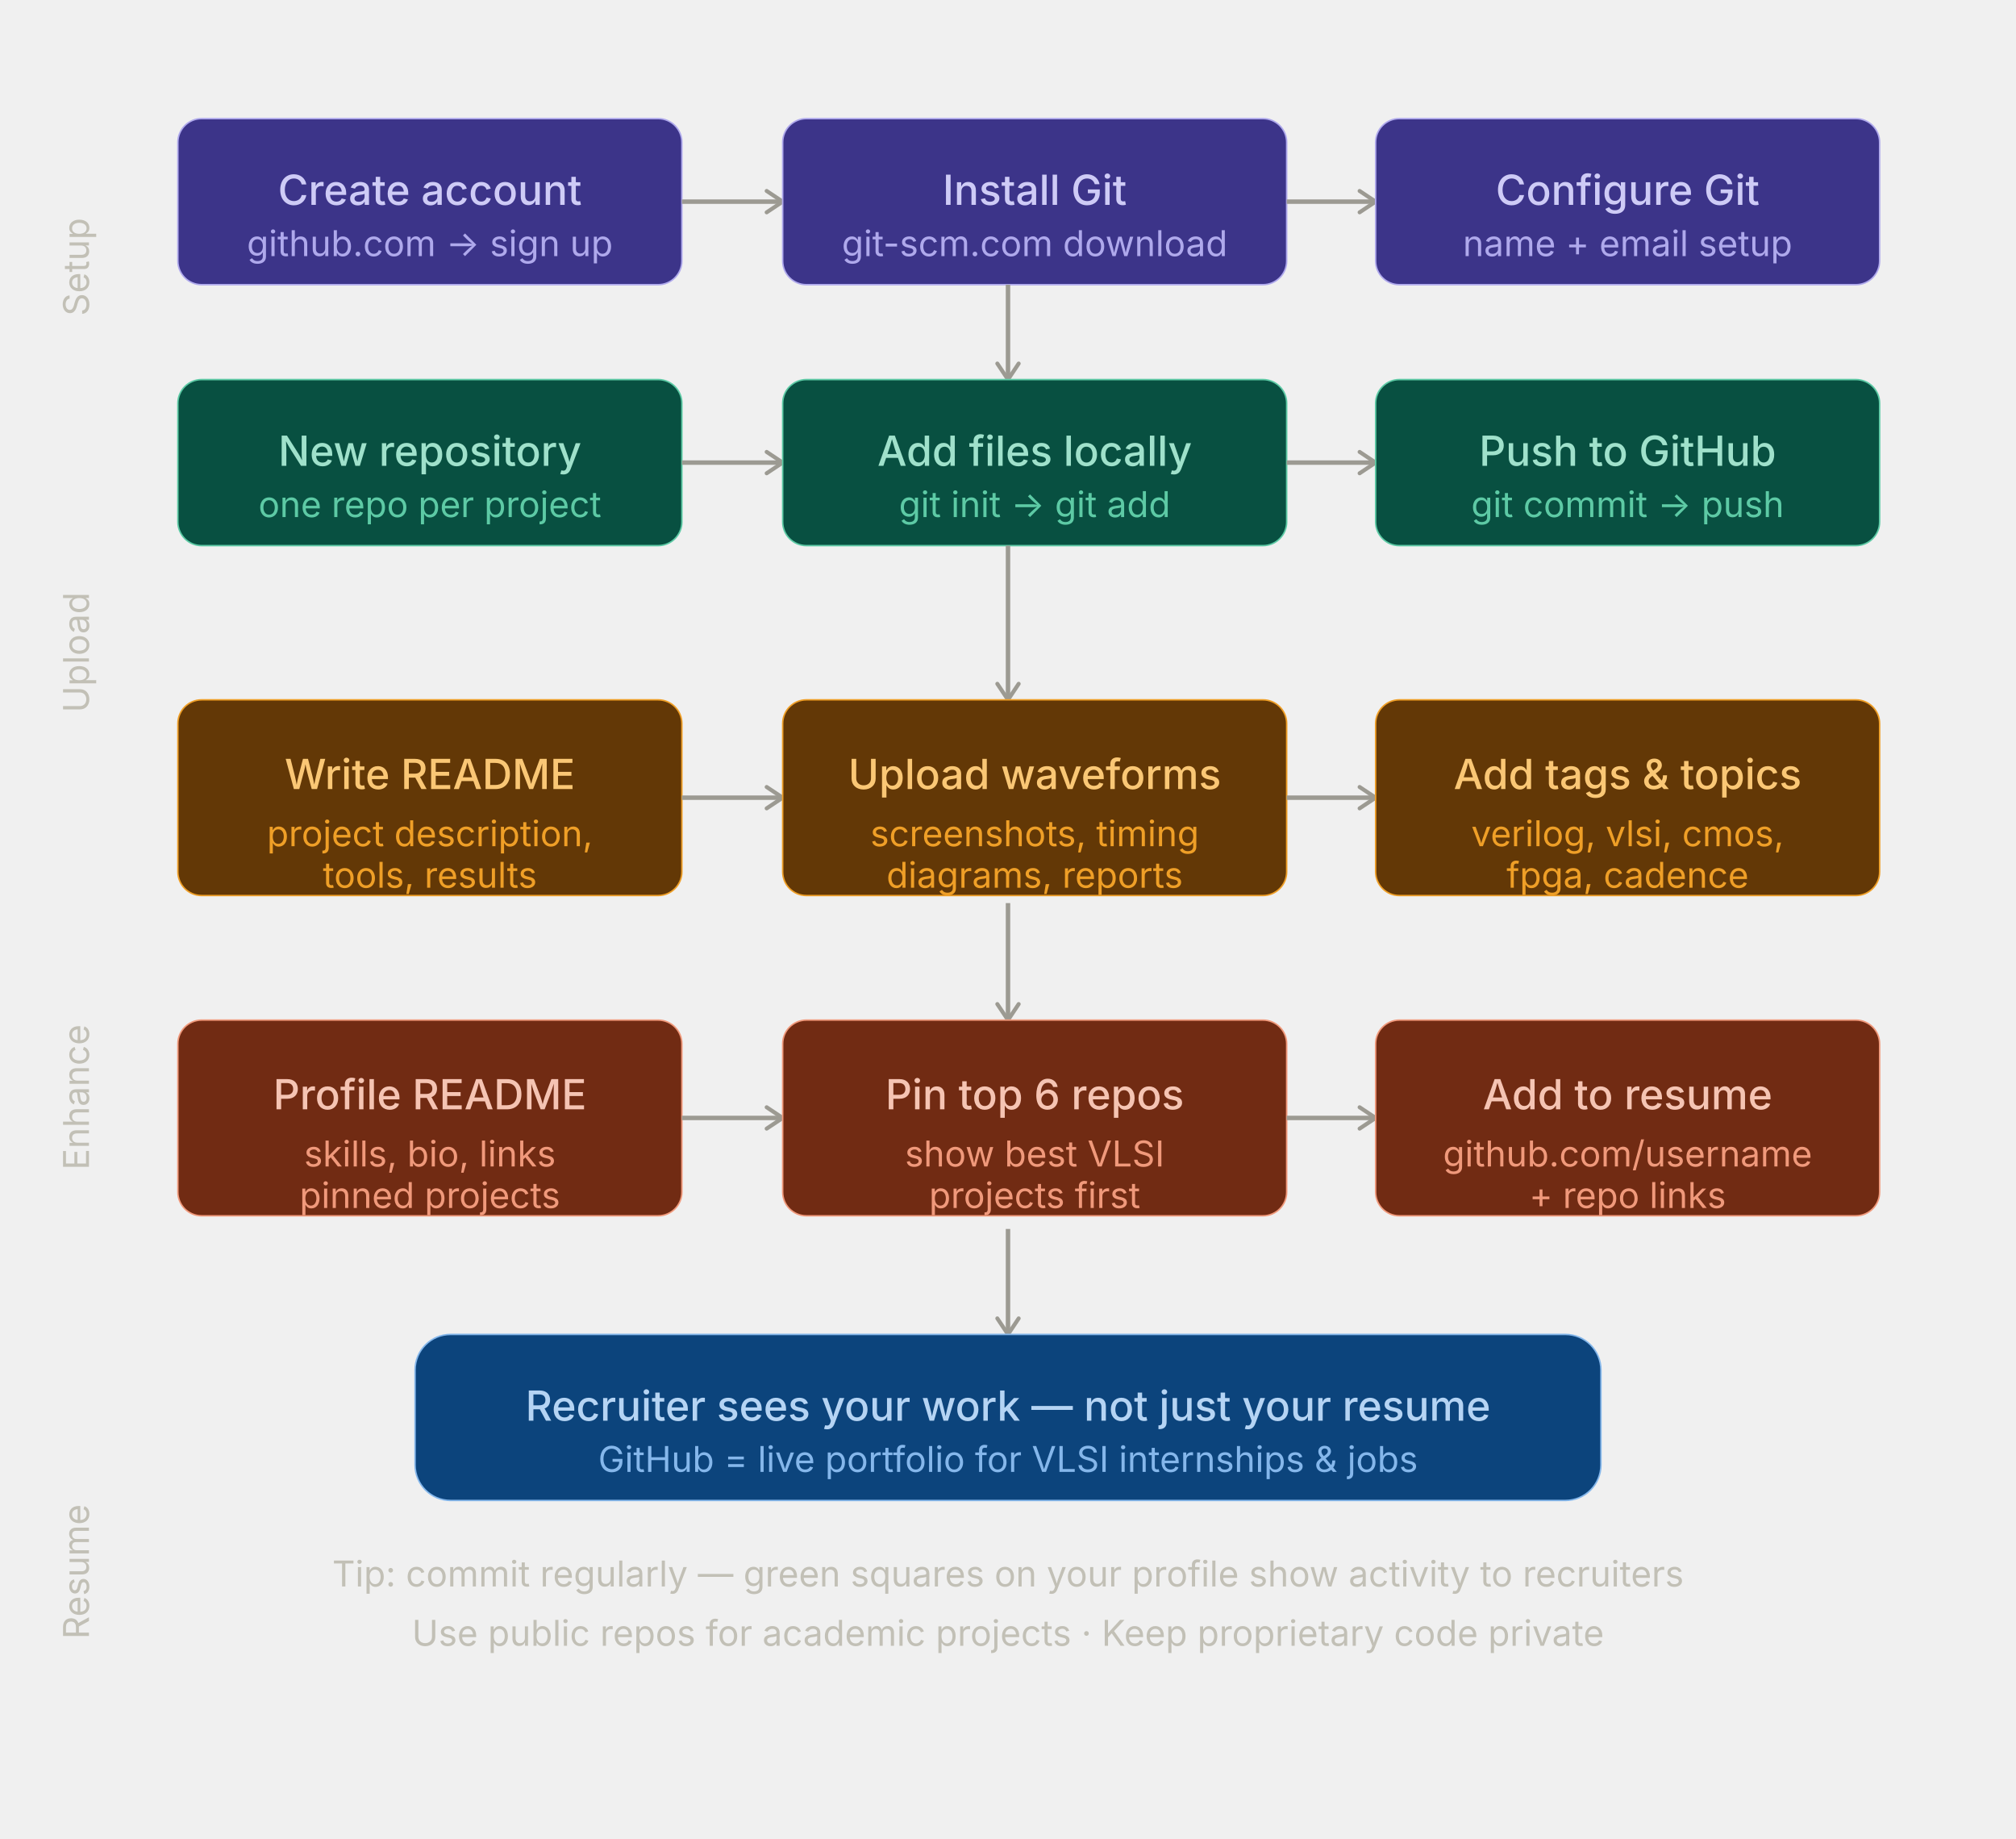
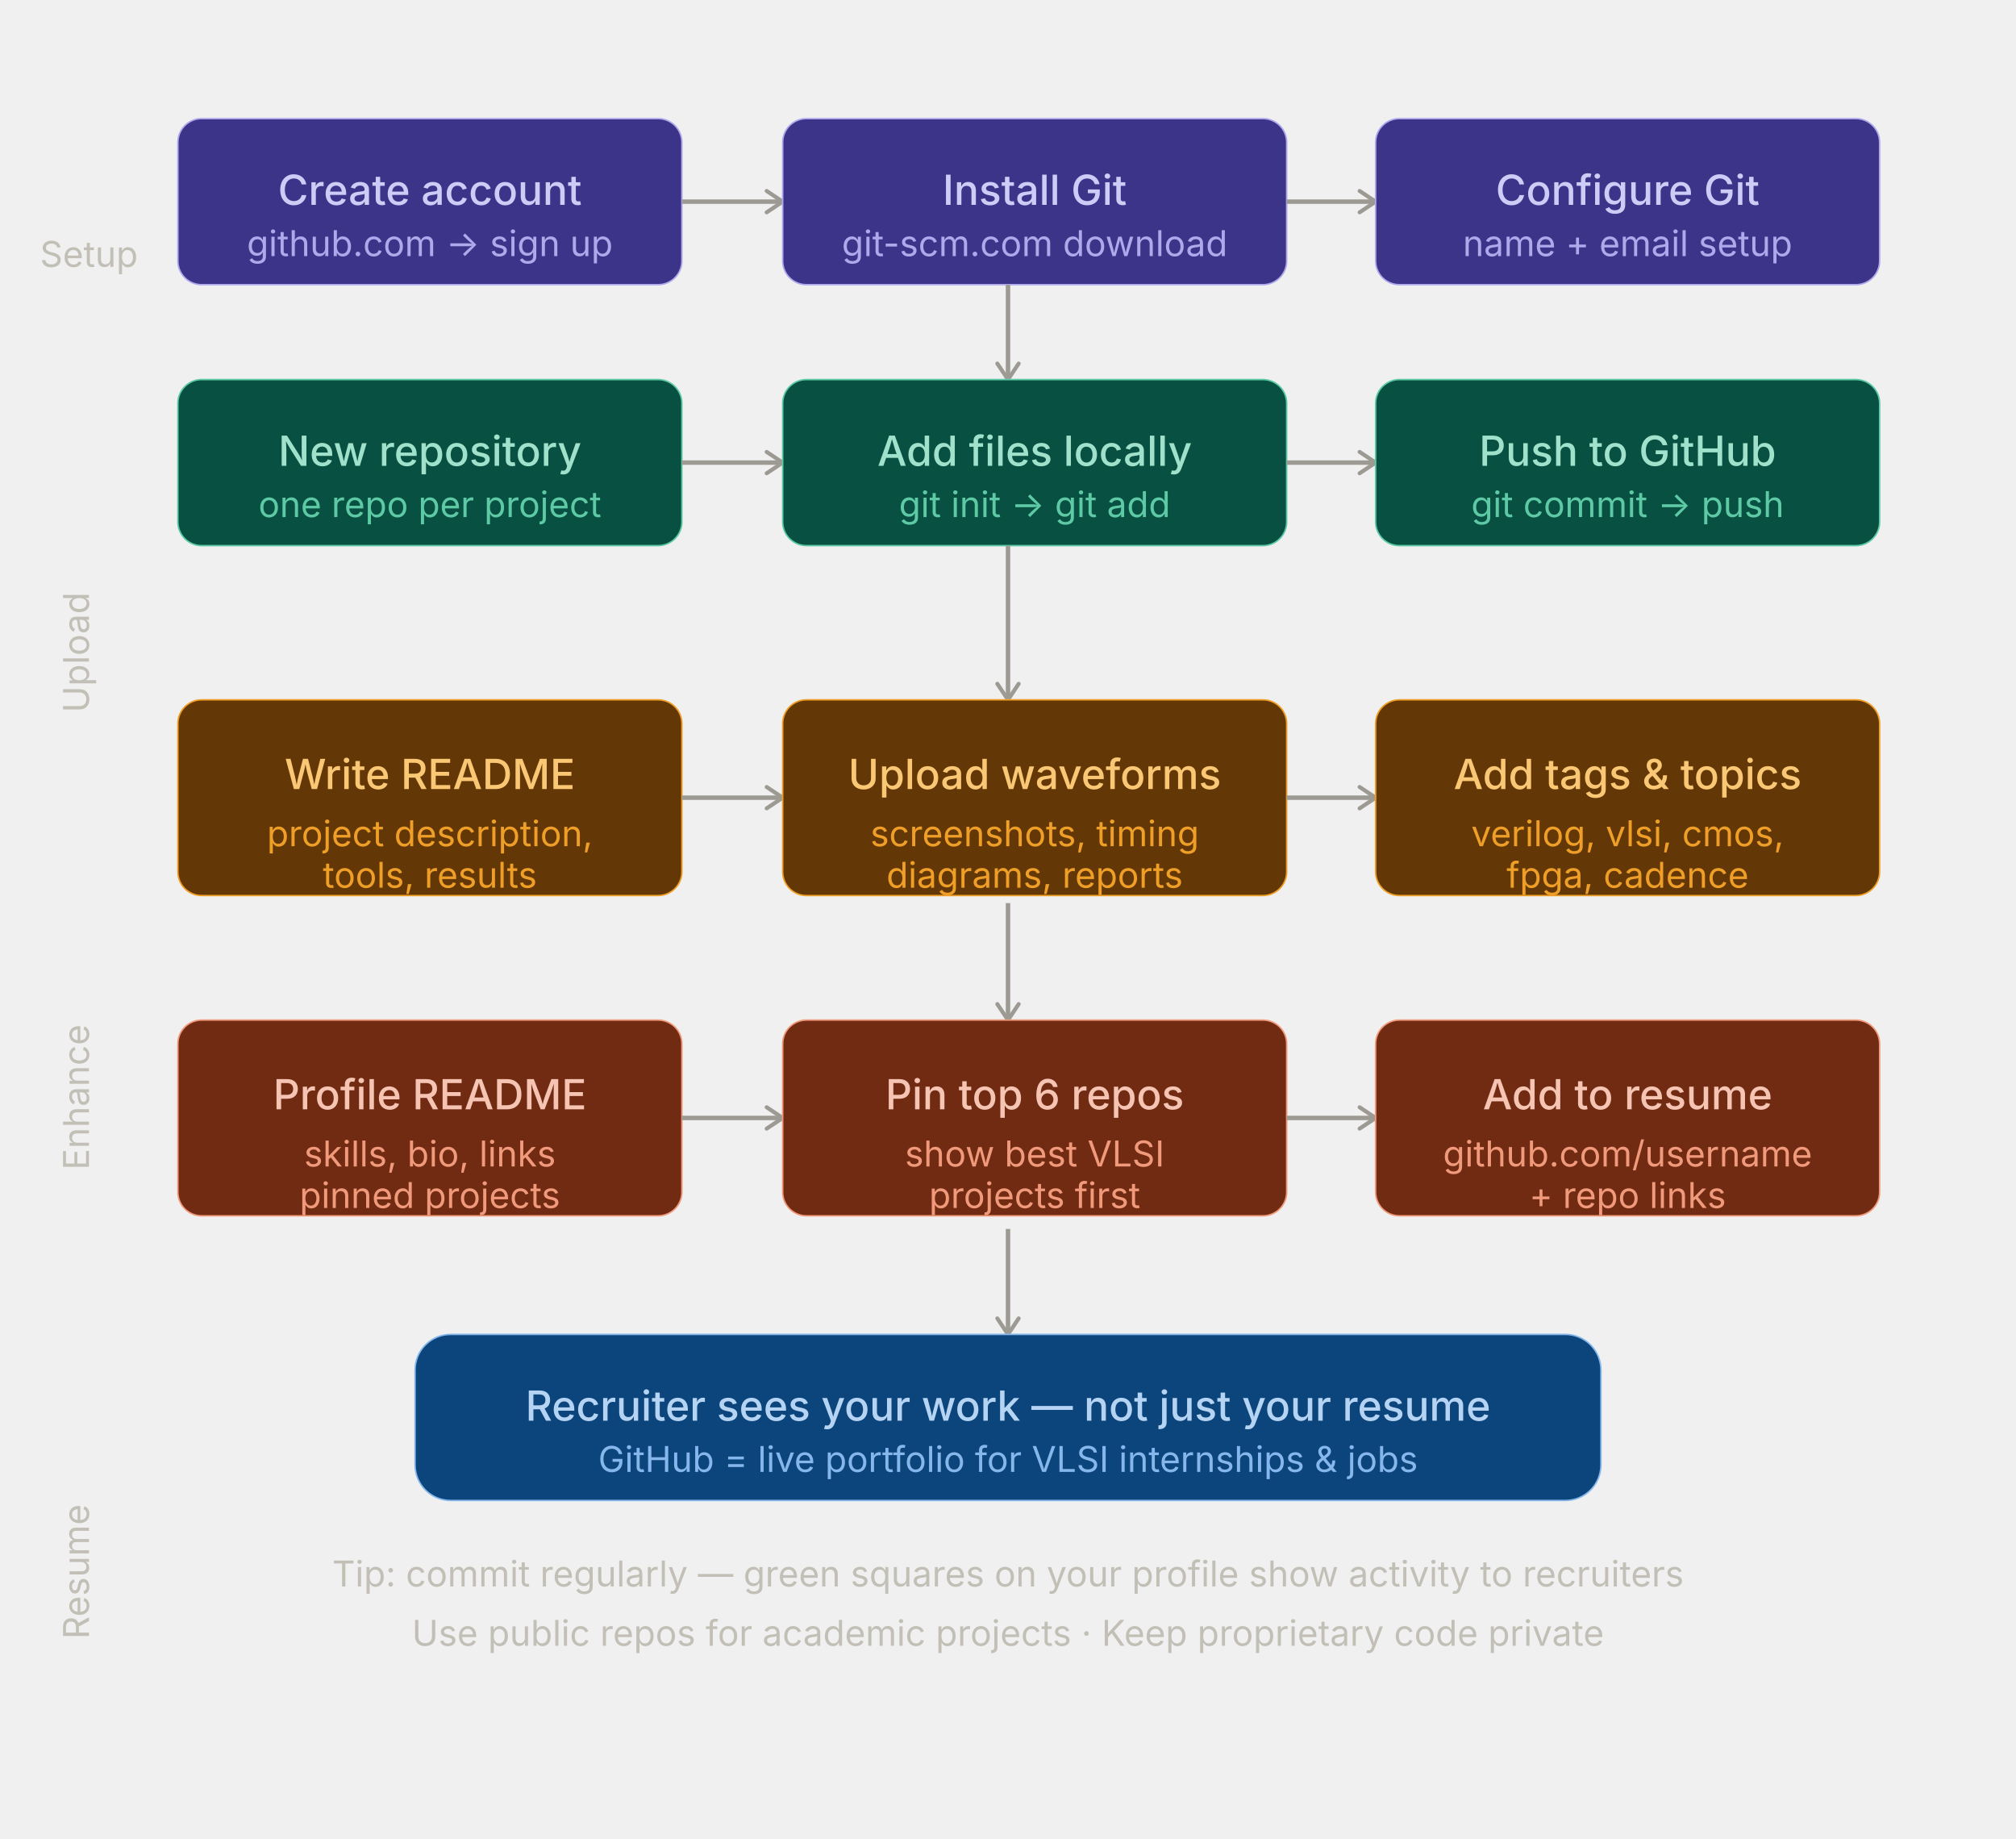
<svg xmlns="http://www.w3.org/2000/svg" width="100%" viewBox="0 0 680 620">
  <defs>
    <marker id="arrow" viewBox="0 0 10 10" refX="8" refY="5" markerWidth="6" markerHeight="6" orient="auto-start-reverse">
      <path d="M2 1L8 5L2 9" fill="none" stroke="context-stroke" stroke-width="1.5" stroke-linecap="round" stroke-linejoin="round" />
    </marker>
    <mask id="imagine-text-gaps-oapm76" maskUnits="userSpaceOnUse">
      <rect x="0" y="0" width="680" height="620" fill="white" />
      <rect x="9.37" y="75.722" width="41.512" height="19.111" fill="black" rx="2" />
      <rect x="6.009" y="205.722" width="47.982" height="19.111" fill="black" rx="2" />
      <rect x="1.366" y="355.722" width="57.269" height="19.111" fill="black" rx="2" />
      <rect x="3.239" y="515.722" width="53.522" height="19.111" fill="black" rx="2" />
      <rect x="89.472" y="53.028" width="111.055" height="21.945" fill="black" rx="2" />
      <rect x="82.003" y="72.444" width="126.245" height="19.111" fill="black" rx="2" />
      <rect x="313.046" y="53.028" width="71.908" height="21.945" fill="black" rx="2" />
      <rect x="281.69" y="72.444" width="134.619" height="19.111" fill="black" rx="2" />
      <rect x="499.478" y="53.028" width="99.045" height="21.945" fill="black" rx="2" />
      <rect x="490.608" y="72.444" width="117.037" height="19.111" fill="black" rx="2" />
      <rect x="89.362" y="141.028" width="112" height="21.945" fill="black" rx="2" />
      <rect x="83.499" y="160.444" width="123.003" height="21" fill="black" rx="2" />
      <rect x="292.622" y="141.028" width="113.479" height="21.945" fill="black" rx="2" />
      <rect x="300.343" y="160.444" width="97.313" height="19.111" fill="black" rx="2" />
      <rect x="494.559" y="141.028" width="108.883" height="21.945" fill="black" rx="2" />
      <rect x="493.614" y="160.444" width="110.772" height="19.111" fill="black" rx="2" />
      <rect x="90.196" y="250.028" width="109.607" height="21.945" fill="black" rx="2" />
      <rect x="85.695" y="271.444" width="118.611" height="21" fill="black" rx="2" />
      <rect x="104.678" y="285.444" width="80.644" height="19.111" fill="black" rx="2" />
      <rect x="283.493" y="250.028" width="131.613" height="21.945" fill="black" rx="2" />
      <rect x="289.608" y="271.444" width="118.784" height="19.111" fill="black" rx="2" />
      <rect x="295.424" y="285.444" width="107.152" height="19.111" fill="black" rx="2" />
      <rect x="486.751" y="250.028" width="125.096" height="21.945" fill="black" rx="2" />
      <rect x="494.755" y="271.444" width="108.489" height="19.111" fill="black" rx="2" />
      <rect x="505.506" y="285.444" width="86.988" height="19.111" fill="black" rx="2" />
      <rect x="86.694" y="358.028" width="116.612" height="21.945" fill="black" rx="2" />
      <rect x="99.987" y="379.444" width="90.025" height="19.111" fill="black" rx="2" />
      <rect x="96.642" y="393.444" width="96.715" height="21" fill="black" rx="2" />
      <rect x="295.723" y="358.028" width="107.152" height="21.945" fill="black" rx="2" />
      <rect x="301.933" y="379.444" width="94.134" height="19.111" fill="black" rx="2" />
      <rect x="308.434" y="393.444" width="81.132" height="21" fill="black" rx="2" />
      <rect x="496.321" y="358.028" width="105.987" height="21.945" fill="black" rx="2" />
      <rect x="483.532" y="379.444" width="130.936" height="19.111" fill="black" rx="2" />
      <rect x="512.527" y="393.444" width="72.947" height="19.111" fill="black" rx="2" />
      <rect x="174.987" y="463.028" width="330.656" height="21.945" fill="black" rx="2" />
      <rect x="198.614" y="482.444" width="282.772" height="21" fill="black" rx="2" />
      <rect x="110.725" y="520.722" width="458.55" height="19.111" fill="black" rx="2" />
      <rect x="138.138" y="540.722" width="403.725" height="21" fill="black" rx="2" />
    </mask>
  </defs>
-   <text x="30" y="90" text-anchor="middle" transform="rotate(-90,30,90)" style="fill:rgb(194, 192, 182);stroke:none;color:rgb(251, 251, 254);stroke-width:1px;stroke-linecap:butt;stroke-linejoin:miter;opacity:1;font-family:&quot;Anthropic Sans&quot;, -apple-system, BlinkMacSystemFont, &quot;Segoe UI&quot;, sans-serif;font-size:12px;font-weight:400;text-anchor:middle;dominant-baseline:auto">Setup</text>
+   <text x="30" y="90" text-anchor="middle" transform=";rotate(-90,30,90)" style="fill:rgb(194, 192, 182);stroke:none;color:rgb(251, 251, 254);stroke-width:1px;stroke-linecap:butt;stroke-linejoin:miter;opacity:1;font-family:&quot;Anthropic Sans&quot;, -apple-system, BlinkMacSystemFont, &quot;Segoe UI&quot;, sans-serif;font-size:12px;font-weight:400;text-anchor:middle;dominant-baseline:auto">Setup</text>
  <text x="30" y="220" text-anchor="middle" transform="rotate(-90,30,220)" style="fill:rgb(194, 192, 182);stroke:none;color:rgb(251, 251, 254);stroke-width:1px;stroke-linecap:butt;stroke-linejoin:miter;opacity:1;font-family:&quot;Anthropic Sans&quot;, -apple-system, BlinkMacSystemFont, &quot;Segoe UI&quot;, sans-serif;font-size:12px;font-weight:400;text-anchor:middle;dominant-baseline:auto">Upload</text>
  <text x="30" y="370" text-anchor="middle" transform="rotate(-90,30,370)" style="fill:rgb(194, 192, 182);stroke:none;color:rgb(251, 251, 254);stroke-width:1px;stroke-linecap:butt;stroke-linejoin:miter;opacity:1;font-family:&quot;Anthropic Sans&quot;, -apple-system, BlinkMacSystemFont, &quot;Segoe UI&quot;, sans-serif;font-size:12px;font-weight:400;text-anchor:middle;dominant-baseline:auto">Enhance</text>
  <text x="30" y="530" text-anchor="middle" transform="rotate(-90,30,530)" style="fill:rgb(194, 192, 182);stroke:none;color:rgb(251, 251, 254);stroke-width:1px;stroke-linecap:butt;stroke-linejoin:miter;opacity:1;font-family:&quot;Anthropic Sans&quot;, -apple-system, BlinkMacSystemFont, &quot;Segoe UI&quot;, sans-serif;font-size:12px;font-weight:400;text-anchor:middle;dominant-baseline:auto">Resume</text>
  <g style="fill:rgb(0, 0, 0);stroke:none;color:rgb(251, 251, 254);stroke-width:1px;stroke-linecap:butt;stroke-linejoin:miter;opacity:1;font-family:&quot;Anthropic Sans&quot;, -apple-system, BlinkMacSystemFont, &quot;Segoe UI&quot;, sans-serif;font-size:16px;font-weight:400;text-anchor:start;dominant-baseline:auto">
    <rect x="60" y="40" width="170" height="56" rx="8" stroke-width="0.5" style="fill:rgb(60, 52, 137);stroke:rgb(175, 169, 236);color:rgb(251, 251, 254);stroke-width:0.5px;stroke-linecap:butt;stroke-linejoin:miter;opacity:1;font-family:&quot;Anthropic Sans&quot;, -apple-system, BlinkMacSystemFont, &quot;Segoe UI&quot;, sans-serif;font-size:16px;font-weight:400;text-anchor:start;dominant-baseline:auto" />
    <text x="145" y="64" text-anchor="middle" dominant-baseline="central" style="fill:rgb(206, 203, 246);stroke:none;color:rgb(251, 251, 254);stroke-width:1px;stroke-linecap:butt;stroke-linejoin:miter;opacity:1;font-family:&quot;Anthropic Sans&quot;, -apple-system, BlinkMacSystemFont, &quot;Segoe UI&quot;, sans-serif;font-size:14px;font-weight:500;text-anchor:middle;dominant-baseline:central">Create account</text>
    <text x="145" y="82" text-anchor="middle" dominant-baseline="central" style="fill:rgb(175, 169, 236);stroke:none;color:rgb(251, 251, 254);stroke-width:1px;stroke-linecap:butt;stroke-linejoin:miter;opacity:1;font-family:&quot;Anthropic Sans&quot;, -apple-system, BlinkMacSystemFont, &quot;Segoe UI&quot;, sans-serif;font-size:12px;font-weight:400;text-anchor:middle;dominant-baseline:central">github.com → sign up</text>
  </g>
  <line x1="230" y1="68" x2="264" y2="68" marker-end="url(#arrow)" style="fill:none;stroke:rgb(156, 154, 146);color:rgb(251, 251, 254);stroke-width:1.5px;stroke-linecap:butt;stroke-linejoin:miter;opacity:1;font-family:&quot;Anthropic Sans&quot;, -apple-system, BlinkMacSystemFont, &quot;Segoe UI&quot;, sans-serif;font-size:16px;font-weight:400;text-anchor:start;dominant-baseline:auto" />
  <g style="fill:rgb(0, 0, 0);stroke:none;color:rgb(251, 251, 254);stroke-width:1px;stroke-linecap:butt;stroke-linejoin:miter;opacity:1;font-family:&quot;Anthropic Sans&quot;, -apple-system, BlinkMacSystemFont, &quot;Segoe UI&quot;, sans-serif;font-size:16px;font-weight:400;text-anchor:start;dominant-baseline:auto">
    <rect x="264" y="40" width="170" height="56" rx="8" stroke-width="0.5" style="fill:rgb(60, 52, 137);stroke:rgb(175, 169, 236);color:rgb(251, 251, 254);stroke-width:0.5px;stroke-linecap:butt;stroke-linejoin:miter;opacity:1;font-family:&quot;Anthropic Sans&quot;, -apple-system, BlinkMacSystemFont, &quot;Segoe UI&quot;, sans-serif;font-size:16px;font-weight:400;text-anchor:start;dominant-baseline:auto" />
    <text x="349" y="64" text-anchor="middle" dominant-baseline="central" style="fill:rgb(206, 203, 246);stroke:none;color:rgb(251, 251, 254);stroke-width:1px;stroke-linecap:butt;stroke-linejoin:miter;opacity:1;font-family:&quot;Anthropic Sans&quot;, -apple-system, BlinkMacSystemFont, &quot;Segoe UI&quot;, sans-serif;font-size:14px;font-weight:500;text-anchor:middle;dominant-baseline:central">Install Git</text>
    <text x="349" y="82" text-anchor="middle" dominant-baseline="central" style="fill:rgb(175, 169, 236);stroke:none;color:rgb(251, 251, 254);stroke-width:1px;stroke-linecap:butt;stroke-linejoin:miter;opacity:1;font-family:&quot;Anthropic Sans&quot;, -apple-system, BlinkMacSystemFont, &quot;Segoe UI&quot;, sans-serif;font-size:12px;font-weight:400;text-anchor:middle;dominant-baseline:central">git-scm.com download</text>
  </g>
  <line x1="434" y1="68" x2="464" y2="68" marker-end="url(#arrow)" style="fill:none;stroke:rgb(156, 154, 146);color:rgb(251, 251, 254);stroke-width:1.5px;stroke-linecap:butt;stroke-linejoin:miter;opacity:1;font-family:&quot;Anthropic Sans&quot;, -apple-system, BlinkMacSystemFont, &quot;Segoe UI&quot;, sans-serif;font-size:16px;font-weight:400;text-anchor:start;dominant-baseline:auto" />
  <g style="fill:rgb(0, 0, 0);stroke:none;color:rgb(251, 251, 254);stroke-width:1px;stroke-linecap:butt;stroke-linejoin:miter;opacity:1;font-family:&quot;Anthropic Sans&quot;, -apple-system, BlinkMacSystemFont, &quot;Segoe UI&quot;, sans-serif;font-size:16px;font-weight:400;text-anchor:start;dominant-baseline:auto">
    <rect x="464" y="40" width="170" height="56" rx="8" stroke-width="0.5" style="fill:rgb(60, 52, 137);stroke:rgb(175, 169, 236);color:rgb(251, 251, 254);stroke-width:0.5px;stroke-linecap:butt;stroke-linejoin:miter;opacity:1;font-family:&quot;Anthropic Sans&quot;, -apple-system, BlinkMacSystemFont, &quot;Segoe UI&quot;, sans-serif;font-size:16px;font-weight:400;text-anchor:start;dominant-baseline:auto" />
    <text x="549" y="64" text-anchor="middle" dominant-baseline="central" style="fill:rgb(206, 203, 246);stroke:none;color:rgb(251, 251, 254);stroke-width:1px;stroke-linecap:butt;stroke-linejoin:miter;opacity:1;font-family:&quot;Anthropic Sans&quot;, -apple-system, BlinkMacSystemFont, &quot;Segoe UI&quot;, sans-serif;font-size:14px;font-weight:500;text-anchor:middle;dominant-baseline:central">Configure Git</text>
    <text x="549" y="82" text-anchor="middle" dominant-baseline="central" style="fill:rgb(175, 169, 236);stroke:none;color:rgb(251, 251, 254);stroke-width:1px;stroke-linecap:butt;stroke-linejoin:miter;opacity:1;font-family:&quot;Anthropic Sans&quot;, -apple-system, BlinkMacSystemFont, &quot;Segoe UI&quot;, sans-serif;font-size:12px;font-weight:400;text-anchor:middle;dominant-baseline:central">name + email setup</text>
  </g>
  <line x1="340" y1="96" x2="340" y2="128" marker-end="url(#arrow)" style="fill:none;stroke:rgb(156, 154, 146);color:rgb(251, 251, 254);stroke-width:1.5px;stroke-linecap:butt;stroke-linejoin:miter;opacity:1;font-family:&quot;Anthropic Sans&quot;, -apple-system, BlinkMacSystemFont, &quot;Segoe UI&quot;, sans-serif;font-size:16px;font-weight:400;text-anchor:start;dominant-baseline:auto" />
  <g style="fill:rgb(0, 0, 0);stroke:none;color:rgb(251, 251, 254);stroke-width:1px;stroke-linecap:butt;stroke-linejoin:miter;opacity:1;font-family:&quot;Anthropic Sans&quot;, -apple-system, BlinkMacSystemFont, &quot;Segoe UI&quot;, sans-serif;font-size:16px;font-weight:400;text-anchor:start;dominant-baseline:auto">
    <rect x="60" y="128" width="170" height="56" rx="8" stroke-width="0.5" style="fill:rgb(8, 80, 65);stroke:rgb(93, 202, 165);color:rgb(251, 251, 254);stroke-width:0.5px;stroke-linecap:butt;stroke-linejoin:miter;opacity:1;font-family:&quot;Anthropic Sans&quot;, -apple-system, BlinkMacSystemFont, &quot;Segoe UI&quot;, sans-serif;font-size:16px;font-weight:400;text-anchor:start;dominant-baseline:auto" />
    <text x="145" y="152" text-anchor="middle" dominant-baseline="central" style="fill:rgb(159, 225, 203);stroke:none;color:rgb(251, 251, 254);stroke-width:1px;stroke-linecap:butt;stroke-linejoin:miter;opacity:1;font-family:&quot;Anthropic Sans&quot;, -apple-system, BlinkMacSystemFont, &quot;Segoe UI&quot;, sans-serif;font-size:14px;font-weight:500;text-anchor:middle;dominant-baseline:central">New repository</text>
    <text x="145" y="170" text-anchor="middle" dominant-baseline="central" style="fill:rgb(93, 202, 165);stroke:none;color:rgb(251, 251, 254);stroke-width:1px;stroke-linecap:butt;stroke-linejoin:miter;opacity:1;font-family:&quot;Anthropic Sans&quot;, -apple-system, BlinkMacSystemFont, &quot;Segoe UI&quot;, sans-serif;font-size:12px;font-weight:400;text-anchor:middle;dominant-baseline:central">one repo per project</text>
  </g>
  <line x1="230" y1="156" x2="264" y2="156" marker-end="url(#arrow)" style="fill:none;stroke:rgb(156, 154, 146);color:rgb(251, 251, 254);stroke-width:1.5px;stroke-linecap:butt;stroke-linejoin:miter;opacity:1;font-family:&quot;Anthropic Sans&quot;, -apple-system, BlinkMacSystemFont, &quot;Segoe UI&quot;, sans-serif;font-size:16px;font-weight:400;text-anchor:start;dominant-baseline:auto" />
  <g style="fill:rgb(0, 0, 0);stroke:none;color:rgb(251, 251, 254);stroke-width:1px;stroke-linecap:butt;stroke-linejoin:miter;opacity:1;font-family:&quot;Anthropic Sans&quot;, -apple-system, BlinkMacSystemFont, &quot;Segoe UI&quot;, sans-serif;font-size:16px;font-weight:400;text-anchor:start;dominant-baseline:auto">
    <rect x="264" y="128" width="170" height="56" rx="8" stroke-width="0.5" style="fill:rgb(8, 80, 65);stroke:rgb(93, 202, 165);color:rgb(251, 251, 254);stroke-width:0.5px;stroke-linecap:butt;stroke-linejoin:miter;opacity:1;font-family:&quot;Anthropic Sans&quot;, -apple-system, BlinkMacSystemFont, &quot;Segoe UI&quot;, sans-serif;font-size:16px;font-weight:400;text-anchor:start;dominant-baseline:auto" />
    <text x="349" y="152" text-anchor="middle" dominant-baseline="central" style="fill:rgb(159, 225, 203);stroke:none;color:rgb(251, 251, 254);stroke-width:1px;stroke-linecap:butt;stroke-linejoin:miter;opacity:1;font-family:&quot;Anthropic Sans&quot;, -apple-system, BlinkMacSystemFont, &quot;Segoe UI&quot;, sans-serif;font-size:14px;font-weight:500;text-anchor:middle;dominant-baseline:central">Add files locally</text>
    <text x="349" y="170" text-anchor="middle" dominant-baseline="central" style="fill:rgb(93, 202, 165);stroke:none;color:rgb(251, 251, 254);stroke-width:1px;stroke-linecap:butt;stroke-linejoin:miter;opacity:1;font-family:&quot;Anthropic Sans&quot;, -apple-system, BlinkMacSystemFont, &quot;Segoe UI&quot;, sans-serif;font-size:12px;font-weight:400;text-anchor:middle;dominant-baseline:central">git init → git add</text>
  </g>
  <line x1="434" y1="156" x2="464" y2="156" marker-end="url(#arrow)" style="fill:none;stroke:rgb(156, 154, 146);color:rgb(251, 251, 254);stroke-width:1.5px;stroke-linecap:butt;stroke-linejoin:miter;opacity:1;font-family:&quot;Anthropic Sans&quot;, -apple-system, BlinkMacSystemFont, &quot;Segoe UI&quot;, sans-serif;font-size:16px;font-weight:400;text-anchor:start;dominant-baseline:auto" />
  <g style="fill:rgb(0, 0, 0);stroke:none;color:rgb(251, 251, 254);stroke-width:1px;stroke-linecap:butt;stroke-linejoin:miter;opacity:1;font-family:&quot;Anthropic Sans&quot;, -apple-system, BlinkMacSystemFont, &quot;Segoe UI&quot;, sans-serif;font-size:16px;font-weight:400;text-anchor:start;dominant-baseline:auto">
    <rect x="464" y="128" width="170" height="56" rx="8" stroke-width="0.5" style="fill:rgb(8, 80, 65);stroke:rgb(93, 202, 165);color:rgb(251, 251, 254);stroke-width:0.5px;stroke-linecap:butt;stroke-linejoin:miter;opacity:1;font-family:&quot;Anthropic Sans&quot;, -apple-system, BlinkMacSystemFont, &quot;Segoe UI&quot;, sans-serif;font-size:16px;font-weight:400;text-anchor:start;dominant-baseline:auto" />
    <text x="549" y="152" text-anchor="middle" dominant-baseline="central" style="fill:rgb(159, 225, 203);stroke:none;color:rgb(251, 251, 254);stroke-width:1px;stroke-linecap:butt;stroke-linejoin:miter;opacity:1;font-family:&quot;Anthropic Sans&quot;, -apple-system, BlinkMacSystemFont, &quot;Segoe UI&quot;, sans-serif;font-size:14px;font-weight:500;text-anchor:middle;dominant-baseline:central">Push to GitHub</text>
    <text x="549" y="170" text-anchor="middle" dominant-baseline="central" style="fill:rgb(93, 202, 165);stroke:none;color:rgb(251, 251, 254);stroke-width:1px;stroke-linecap:butt;stroke-linejoin:miter;opacity:1;font-family:&quot;Anthropic Sans&quot;, -apple-system, BlinkMacSystemFont, &quot;Segoe UI&quot;, sans-serif;font-size:12px;font-weight:400;text-anchor:middle;dominant-baseline:central">git commit → push</text>
  </g>
  <line x1="340" y1="184" x2="340" y2="236" marker-end="url(#arrow)" style="fill:none;stroke:rgb(156, 154, 146);color:rgb(251, 251, 254);stroke-width:1.5px;stroke-linecap:butt;stroke-linejoin:miter;opacity:1;font-family:&quot;Anthropic Sans&quot;, -apple-system, BlinkMacSystemFont, &quot;Segoe UI&quot;, sans-serif;font-size:16px;font-weight:400;text-anchor:start;dominant-baseline:auto" />
  <g style="fill:rgb(0, 0, 0);stroke:none;color:rgb(251, 251, 254);stroke-width:1px;stroke-linecap:butt;stroke-linejoin:miter;opacity:1;font-family:&quot;Anthropic Sans&quot;, -apple-system, BlinkMacSystemFont, &quot;Segoe UI&quot;, sans-serif;font-size:16px;font-weight:400;text-anchor:start;dominant-baseline:auto">
    <rect x="60" y="236" width="170" height="66" rx="8" stroke-width="0.5" style="fill:rgb(99, 56, 6);stroke:rgb(239, 159, 39);color:rgb(251, 251, 254);stroke-width:0.5px;stroke-linecap:butt;stroke-linejoin:miter;opacity:1;font-family:&quot;Anthropic Sans&quot;, -apple-system, BlinkMacSystemFont, &quot;Segoe UI&quot;, sans-serif;font-size:16px;font-weight:400;text-anchor:start;dominant-baseline:auto" />
    <text x="145" y="261" text-anchor="middle" dominant-baseline="central" style="fill:rgb(250, 199, 117);stroke:none;color:rgb(251, 251, 254);stroke-width:1px;stroke-linecap:butt;stroke-linejoin:miter;opacity:1;font-family:&quot;Anthropic Sans&quot;, -apple-system, BlinkMacSystemFont, &quot;Segoe UI&quot;, sans-serif;font-size:14px;font-weight:500;text-anchor:middle;dominant-baseline:central">Write README</text>
    <text x="145" y="281" text-anchor="middle" dominant-baseline="central" style="fill:rgb(239, 159, 39);stroke:none;color:rgb(251, 251, 254);stroke-width:1px;stroke-linecap:butt;stroke-linejoin:miter;opacity:1;font-family:&quot;Anthropic Sans&quot;, -apple-system, BlinkMacSystemFont, &quot;Segoe UI&quot;, sans-serif;font-size:12px;font-weight:400;text-anchor:middle;dominant-baseline:central">project description,</text>
    <text x="145" y="295" text-anchor="middle" dominant-baseline="central" style="fill:rgb(239, 159, 39);stroke:none;color:rgb(251, 251, 254);stroke-width:1px;stroke-linecap:butt;stroke-linejoin:miter;opacity:1;font-family:&quot;Anthropic Sans&quot;, -apple-system, BlinkMacSystemFont, &quot;Segoe UI&quot;, sans-serif;font-size:12px;font-weight:400;text-anchor:middle;dominant-baseline:central">tools, results</text>
  </g>
  <line x1="230" y1="269" x2="264" y2="269" marker-end="url(#arrow)" style="fill:none;stroke:rgb(156, 154, 146);color:rgb(251, 251, 254);stroke-width:1.5px;stroke-linecap:butt;stroke-linejoin:miter;opacity:1;font-family:&quot;Anthropic Sans&quot;, -apple-system, BlinkMacSystemFont, &quot;Segoe UI&quot;, sans-serif;font-size:16px;font-weight:400;text-anchor:start;dominant-baseline:auto" />
  <g style="fill:rgb(0, 0, 0);stroke:none;color:rgb(251, 251, 254);stroke-width:1px;stroke-linecap:butt;stroke-linejoin:miter;opacity:1;font-family:&quot;Anthropic Sans&quot;, -apple-system, BlinkMacSystemFont, &quot;Segoe UI&quot;, sans-serif;font-size:16px;font-weight:400;text-anchor:start;dominant-baseline:auto">
    <rect x="264" y="236" width="170" height="66" rx="8" stroke-width="0.5" style="fill:rgb(99, 56, 6);stroke:rgb(239, 159, 39);color:rgb(251, 251, 254);stroke-width:0.5px;stroke-linecap:butt;stroke-linejoin:miter;opacity:1;font-family:&quot;Anthropic Sans&quot;, -apple-system, BlinkMacSystemFont, &quot;Segoe UI&quot;, sans-serif;font-size:16px;font-weight:400;text-anchor:start;dominant-baseline:auto" />
    <text x="349" y="261" text-anchor="middle" dominant-baseline="central" style="fill:rgb(250, 199, 117);stroke:none;color:rgb(251, 251, 254);stroke-width:1px;stroke-linecap:butt;stroke-linejoin:miter;opacity:1;font-family:&quot;Anthropic Sans&quot;, -apple-system, BlinkMacSystemFont, &quot;Segoe UI&quot;, sans-serif;font-size:14px;font-weight:500;text-anchor:middle;dominant-baseline:central">Upload waveforms</text>
    <text x="349" y="281" text-anchor="middle" dominant-baseline="central" style="fill:rgb(239, 159, 39);stroke:none;color:rgb(251, 251, 254);stroke-width:1px;stroke-linecap:butt;stroke-linejoin:miter;opacity:1;font-family:&quot;Anthropic Sans&quot;, -apple-system, BlinkMacSystemFont, &quot;Segoe UI&quot;, sans-serif;font-size:12px;font-weight:400;text-anchor:middle;dominant-baseline:central">screenshots, timing</text>
    <text x="349" y="295" text-anchor="middle" dominant-baseline="central" style="fill:rgb(239, 159, 39);stroke:none;color:rgb(251, 251, 254);stroke-width:1px;stroke-linecap:butt;stroke-linejoin:miter;opacity:1;font-family:&quot;Anthropic Sans&quot;, -apple-system, BlinkMacSystemFont, &quot;Segoe UI&quot;, sans-serif;font-size:12px;font-weight:400;text-anchor:middle;dominant-baseline:central">diagrams, reports</text>
  </g>
  <line x1="434" y1="269" x2="464" y2="269" marker-end="url(#arrow)" style="fill:none;stroke:rgb(156, 154, 146);color:rgb(251, 251, 254);stroke-width:1.5px;stroke-linecap:butt;stroke-linejoin:miter;opacity:1;font-family:&quot;Anthropic Sans&quot;, -apple-system, BlinkMacSystemFont, &quot;Segoe UI&quot;, sans-serif;font-size:16px;font-weight:400;text-anchor:start;dominant-baseline:auto" />
  <g style="fill:rgb(0, 0, 0);stroke:none;color:rgb(251, 251, 254);stroke-width:1px;stroke-linecap:butt;stroke-linejoin:miter;opacity:1;font-family:&quot;Anthropic Sans&quot;, -apple-system, BlinkMacSystemFont, &quot;Segoe UI&quot;, sans-serif;font-size:16px;font-weight:400;text-anchor:start;dominant-baseline:auto">
    <rect x="464" y="236" width="170" height="66" rx="8" stroke-width="0.5" style="fill:rgb(99, 56, 6);stroke:rgb(239, 159, 39);color:rgb(251, 251, 254);stroke-width:0.5px;stroke-linecap:butt;stroke-linejoin:miter;opacity:1;font-family:&quot;Anthropic Sans&quot;, -apple-system, BlinkMacSystemFont, &quot;Segoe UI&quot;, sans-serif;font-size:16px;font-weight:400;text-anchor:start;dominant-baseline:auto" />
    <text x="549" y="261" text-anchor="middle" dominant-baseline="central" style="fill:rgb(250, 199, 117);stroke:none;color:rgb(251, 251, 254);stroke-width:1px;stroke-linecap:butt;stroke-linejoin:miter;opacity:1;font-family:&quot;Anthropic Sans&quot;, -apple-system, BlinkMacSystemFont, &quot;Segoe UI&quot;, sans-serif;font-size:14px;font-weight:500;text-anchor:middle;dominant-baseline:central">Add tags &amp; topics</text>
    <text x="549" y="281" text-anchor="middle" dominant-baseline="central" style="fill:rgb(239, 159, 39);stroke:none;color:rgb(251, 251, 254);stroke-width:1px;stroke-linecap:butt;stroke-linejoin:miter;opacity:1;font-family:&quot;Anthropic Sans&quot;, -apple-system, BlinkMacSystemFont, &quot;Segoe UI&quot;, sans-serif;font-size:12px;font-weight:400;text-anchor:middle;dominant-baseline:central">verilog, vlsi, cmos,</text>
    <text x="549" y="295" text-anchor="middle" dominant-baseline="central" style="fill:rgb(239, 159, 39);stroke:none;color:rgb(251, 251, 254);stroke-width:1px;stroke-linecap:butt;stroke-linejoin:miter;opacity:1;font-family:&quot;Anthropic Sans&quot;, -apple-system, BlinkMacSystemFont, &quot;Segoe UI&quot;, sans-serif;font-size:12px;font-weight:400;text-anchor:middle;dominant-baseline:central">fpga, cadence</text>
  </g>
  <line x1="340" y1="302" x2="340" y2="344" marker-end="url(#arrow)" mask="url(#imagine-text-gaps-oapm76)" style="fill:none;stroke:rgb(156, 154, 146);color:rgb(251, 251, 254);stroke-width:1.5px;stroke-linecap:butt;stroke-linejoin:miter;opacity:1;font-family:&quot;Anthropic Sans&quot;, -apple-system, BlinkMacSystemFont, &quot;Segoe UI&quot;, sans-serif;font-size:16px;font-weight:400;text-anchor:start;dominant-baseline:auto" />
  <g style="fill:rgb(0, 0, 0);stroke:none;color:rgb(251, 251, 254);stroke-width:1px;stroke-linecap:butt;stroke-linejoin:miter;opacity:1;font-family:&quot;Anthropic Sans&quot;, -apple-system, BlinkMacSystemFont, &quot;Segoe UI&quot;, sans-serif;font-size:16px;font-weight:400;text-anchor:start;dominant-baseline:auto">
    <rect x="60" y="344" width="170" height="66" rx="8" stroke-width="0.5" style="fill:rgb(113, 43, 19);stroke:rgb(240, 153, 123);color:rgb(251, 251, 254);stroke-width:0.5px;stroke-linecap:butt;stroke-linejoin:miter;opacity:1;font-family:&quot;Anthropic Sans&quot;, -apple-system, BlinkMacSystemFont, &quot;Segoe UI&quot;, sans-serif;font-size:16px;font-weight:400;text-anchor:start;dominant-baseline:auto" />
    <text x="145" y="369" text-anchor="middle" dominant-baseline="central" style="fill:rgb(245, 196, 179);stroke:none;color:rgb(251, 251, 254);stroke-width:1px;stroke-linecap:butt;stroke-linejoin:miter;opacity:1;font-family:&quot;Anthropic Sans&quot;, -apple-system, BlinkMacSystemFont, &quot;Segoe UI&quot;, sans-serif;font-size:14px;font-weight:500;text-anchor:middle;dominant-baseline:central">Profile README</text>
    <text x="145" y="389" text-anchor="middle" dominant-baseline="central" style="fill:rgb(240, 153, 123);stroke:none;color:rgb(251, 251, 254);stroke-width:1px;stroke-linecap:butt;stroke-linejoin:miter;opacity:1;font-family:&quot;Anthropic Sans&quot;, -apple-system, BlinkMacSystemFont, &quot;Segoe UI&quot;, sans-serif;font-size:12px;font-weight:400;text-anchor:middle;dominant-baseline:central">skills, bio, links</text>
    <text x="145" y="403" text-anchor="middle" dominant-baseline="central" style="fill:rgb(240, 153, 123);stroke:none;color:rgb(251, 251, 254);stroke-width:1px;stroke-linecap:butt;stroke-linejoin:miter;opacity:1;font-family:&quot;Anthropic Sans&quot;, -apple-system, BlinkMacSystemFont, &quot;Segoe UI&quot;, sans-serif;font-size:12px;font-weight:400;text-anchor:middle;dominant-baseline:central">pinned projects</text>
  </g>
  <line x1="230" y1="377" x2="264" y2="377" marker-end="url(#arrow)" style="fill:none;stroke:rgb(156, 154, 146);color:rgb(251, 251, 254);stroke-width:1.5px;stroke-linecap:butt;stroke-linejoin:miter;opacity:1;font-family:&quot;Anthropic Sans&quot;, -apple-system, BlinkMacSystemFont, &quot;Segoe UI&quot;, sans-serif;font-size:16px;font-weight:400;text-anchor:start;dominant-baseline:auto" />
  <g style="fill:rgb(0, 0, 0);stroke:none;color:rgb(251, 251, 254);stroke-width:1px;stroke-linecap:butt;stroke-linejoin:miter;opacity:1;font-family:&quot;Anthropic Sans&quot;, -apple-system, BlinkMacSystemFont, &quot;Segoe UI&quot;, sans-serif;font-size:16px;font-weight:400;text-anchor:start;dominant-baseline:auto">
    <rect x="264" y="344" width="170" height="66" rx="8" stroke-width="0.5" style="fill:rgb(113, 43, 19);stroke:rgb(240, 153, 123);color:rgb(251, 251, 254);stroke-width:0.5px;stroke-linecap:butt;stroke-linejoin:miter;opacity:1;font-family:&quot;Anthropic Sans&quot;, -apple-system, BlinkMacSystemFont, &quot;Segoe UI&quot;, sans-serif;font-size:16px;font-weight:400;text-anchor:start;dominant-baseline:auto" />
    <text x="349" y="369" text-anchor="middle" dominant-baseline="central" style="fill:rgb(245, 196, 179);stroke:none;color:rgb(251, 251, 254);stroke-width:1px;stroke-linecap:butt;stroke-linejoin:miter;opacity:1;font-family:&quot;Anthropic Sans&quot;, -apple-system, BlinkMacSystemFont, &quot;Segoe UI&quot;, sans-serif;font-size:14px;font-weight:500;text-anchor:middle;dominant-baseline:central">Pin top 6 repos</text>
    <text x="349" y="389" text-anchor="middle" dominant-baseline="central" style="fill:rgb(240, 153, 123);stroke:none;color:rgb(251, 251, 254);stroke-width:1px;stroke-linecap:butt;stroke-linejoin:miter;opacity:1;font-family:&quot;Anthropic Sans&quot;, -apple-system, BlinkMacSystemFont, &quot;Segoe UI&quot;, sans-serif;font-size:12px;font-weight:400;text-anchor:middle;dominant-baseline:central">show best VLSI</text>
    <text x="349" y="403" text-anchor="middle" dominant-baseline="central" style="fill:rgb(240, 153, 123);stroke:none;color:rgb(251, 251, 254);stroke-width:1px;stroke-linecap:butt;stroke-linejoin:miter;opacity:1;font-family:&quot;Anthropic Sans&quot;, -apple-system, BlinkMacSystemFont, &quot;Segoe UI&quot;, sans-serif;font-size:12px;font-weight:400;text-anchor:middle;dominant-baseline:central">projects first</text>
  </g>
  <line x1="434" y1="377" x2="464" y2="377" marker-end="url(#arrow)" style="fill:none;stroke:rgb(156, 154, 146);color:rgb(251, 251, 254);stroke-width:1.5px;stroke-linecap:butt;stroke-linejoin:miter;opacity:1;font-family:&quot;Anthropic Sans&quot;, -apple-system, BlinkMacSystemFont, &quot;Segoe UI&quot;, sans-serif;font-size:16px;font-weight:400;text-anchor:start;dominant-baseline:auto" />
  <g style="fill:rgb(0, 0, 0);stroke:none;color:rgb(251, 251, 254);stroke-width:1px;stroke-linecap:butt;stroke-linejoin:miter;opacity:1;font-family:&quot;Anthropic Sans&quot;, -apple-system, BlinkMacSystemFont, &quot;Segoe UI&quot;, sans-serif;font-size:16px;font-weight:400;text-anchor:start;dominant-baseline:auto">
    <rect x="464" y="344" width="170" height="66" rx="8" stroke-width="0.5" style="fill:rgb(113, 43, 19);stroke:rgb(240, 153, 123);color:rgb(251, 251, 254);stroke-width:0.5px;stroke-linecap:butt;stroke-linejoin:miter;opacity:1;font-family:&quot;Anthropic Sans&quot;, -apple-system, BlinkMacSystemFont, &quot;Segoe UI&quot;, sans-serif;font-size:16px;font-weight:400;text-anchor:start;dominant-baseline:auto" />
    <text x="549" y="369" text-anchor="middle" dominant-baseline="central" style="fill:rgb(245, 196, 179);stroke:none;color:rgb(251, 251, 254);stroke-width:1px;stroke-linecap:butt;stroke-linejoin:miter;opacity:1;font-family:&quot;Anthropic Sans&quot;, -apple-system, BlinkMacSystemFont, &quot;Segoe UI&quot;, sans-serif;font-size:14px;font-weight:500;text-anchor:middle;dominant-baseline:central">Add to resume</text>
    <text x="549" y="389" text-anchor="middle" dominant-baseline="central" style="fill:rgb(240, 153, 123);stroke:none;color:rgb(251, 251, 254);stroke-width:1px;stroke-linecap:butt;stroke-linejoin:miter;opacity:1;font-family:&quot;Anthropic Sans&quot;, -apple-system, BlinkMacSystemFont, &quot;Segoe UI&quot;, sans-serif;font-size:12px;font-weight:400;text-anchor:middle;dominant-baseline:central">github.com/username</text>
    <text x="549" y="403" text-anchor="middle" dominant-baseline="central" style="fill:rgb(240, 153, 123);stroke:none;color:rgb(251, 251, 254);stroke-width:1px;stroke-linecap:butt;stroke-linejoin:miter;opacity:1;font-family:&quot;Anthropic Sans&quot;, -apple-system, BlinkMacSystemFont, &quot;Segoe UI&quot;, sans-serif;font-size:12px;font-weight:400;text-anchor:middle;dominant-baseline:central">+ repo links</text>
  </g>
  <line x1="340" y1="410" x2="340" y2="450" marker-end="url(#arrow)" mask="url(#imagine-text-gaps-oapm76)" style="fill:none;stroke:rgb(156, 154, 146);color:rgb(251, 251, 254);stroke-width:1.5px;stroke-linecap:butt;stroke-linejoin:miter;opacity:1;font-family:&quot;Anthropic Sans&quot;, -apple-system, BlinkMacSystemFont, &quot;Segoe UI&quot;, sans-serif;font-size:16px;font-weight:400;text-anchor:start;dominant-baseline:auto" />
  <g style="fill:rgb(0, 0, 0);stroke:none;color:rgb(251, 251, 254);stroke-width:1px;stroke-linecap:butt;stroke-linejoin:miter;opacity:1;font-family:&quot;Anthropic Sans&quot;, -apple-system, BlinkMacSystemFont, &quot;Segoe UI&quot;, sans-serif;font-size:16px;font-weight:400;text-anchor:start;dominant-baseline:auto">
    <rect x="140" y="450" width="400" height="56" rx="12" stroke-width="0.5" style="fill:rgb(12, 68, 124);stroke:rgb(133, 183, 235);color:rgb(251, 251, 254);stroke-width:0.5px;stroke-linecap:butt;stroke-linejoin:miter;opacity:1;font-family:&quot;Anthropic Sans&quot;, -apple-system, BlinkMacSystemFont, &quot;Segoe UI&quot;, sans-serif;font-size:16px;font-weight:400;text-anchor:start;dominant-baseline:auto" />
    <text x="340" y="474" text-anchor="middle" dominant-baseline="central" style="fill:rgb(181, 212, 244);stroke:none;color:rgb(251, 251, 254);stroke-width:1px;stroke-linecap:butt;stroke-linejoin:miter;opacity:1;font-family:&quot;Anthropic Sans&quot;, -apple-system, BlinkMacSystemFont, &quot;Segoe UI&quot;, sans-serif;font-size:14px;font-weight:500;text-anchor:middle;dominant-baseline:central">Recruiter sees your work — not just your resume</text>
    <text x="340" y="492" text-anchor="middle" dominant-baseline="central" style="fill:rgb(133, 183, 235);stroke:none;color:rgb(251, 251, 254);stroke-width:1px;stroke-linecap:butt;stroke-linejoin:miter;opacity:1;font-family:&quot;Anthropic Sans&quot;, -apple-system, BlinkMacSystemFont, &quot;Segoe UI&quot;, sans-serif;font-size:12px;font-weight:400;text-anchor:middle;dominant-baseline:central">GitHub = live portfolio for VLSI internships &amp; jobs</text>
  </g>
  <text x="340" y="535" text-anchor="middle" style="fill:rgb(194, 192, 182);stroke:none;color:rgb(251, 251, 254);stroke-width:1px;stroke-linecap:butt;stroke-linejoin:miter;opacity:1;font-family:&quot;Anthropic Sans&quot;, -apple-system, BlinkMacSystemFont, &quot;Segoe UI&quot;, sans-serif;font-size:12px;font-weight:400;text-anchor:middle;dominant-baseline:auto">Tip: commit regularly — green squares on your profile show activity to recruiters</text>
  <text x="340" y="555" text-anchor="middle" style="fill:rgb(194, 192, 182);stroke:none;color:rgb(251, 251, 254);stroke-width:1px;stroke-linecap:butt;stroke-linejoin:miter;opacity:1;font-family:&quot;Anthropic Sans&quot;, -apple-system, BlinkMacSystemFont, &quot;Segoe UI&quot;, sans-serif;font-size:12px;font-weight:400;text-anchor:middle;dominant-baseline:auto">Use public repos for academic projects · Keep proprietary code private</text>
</svg>
